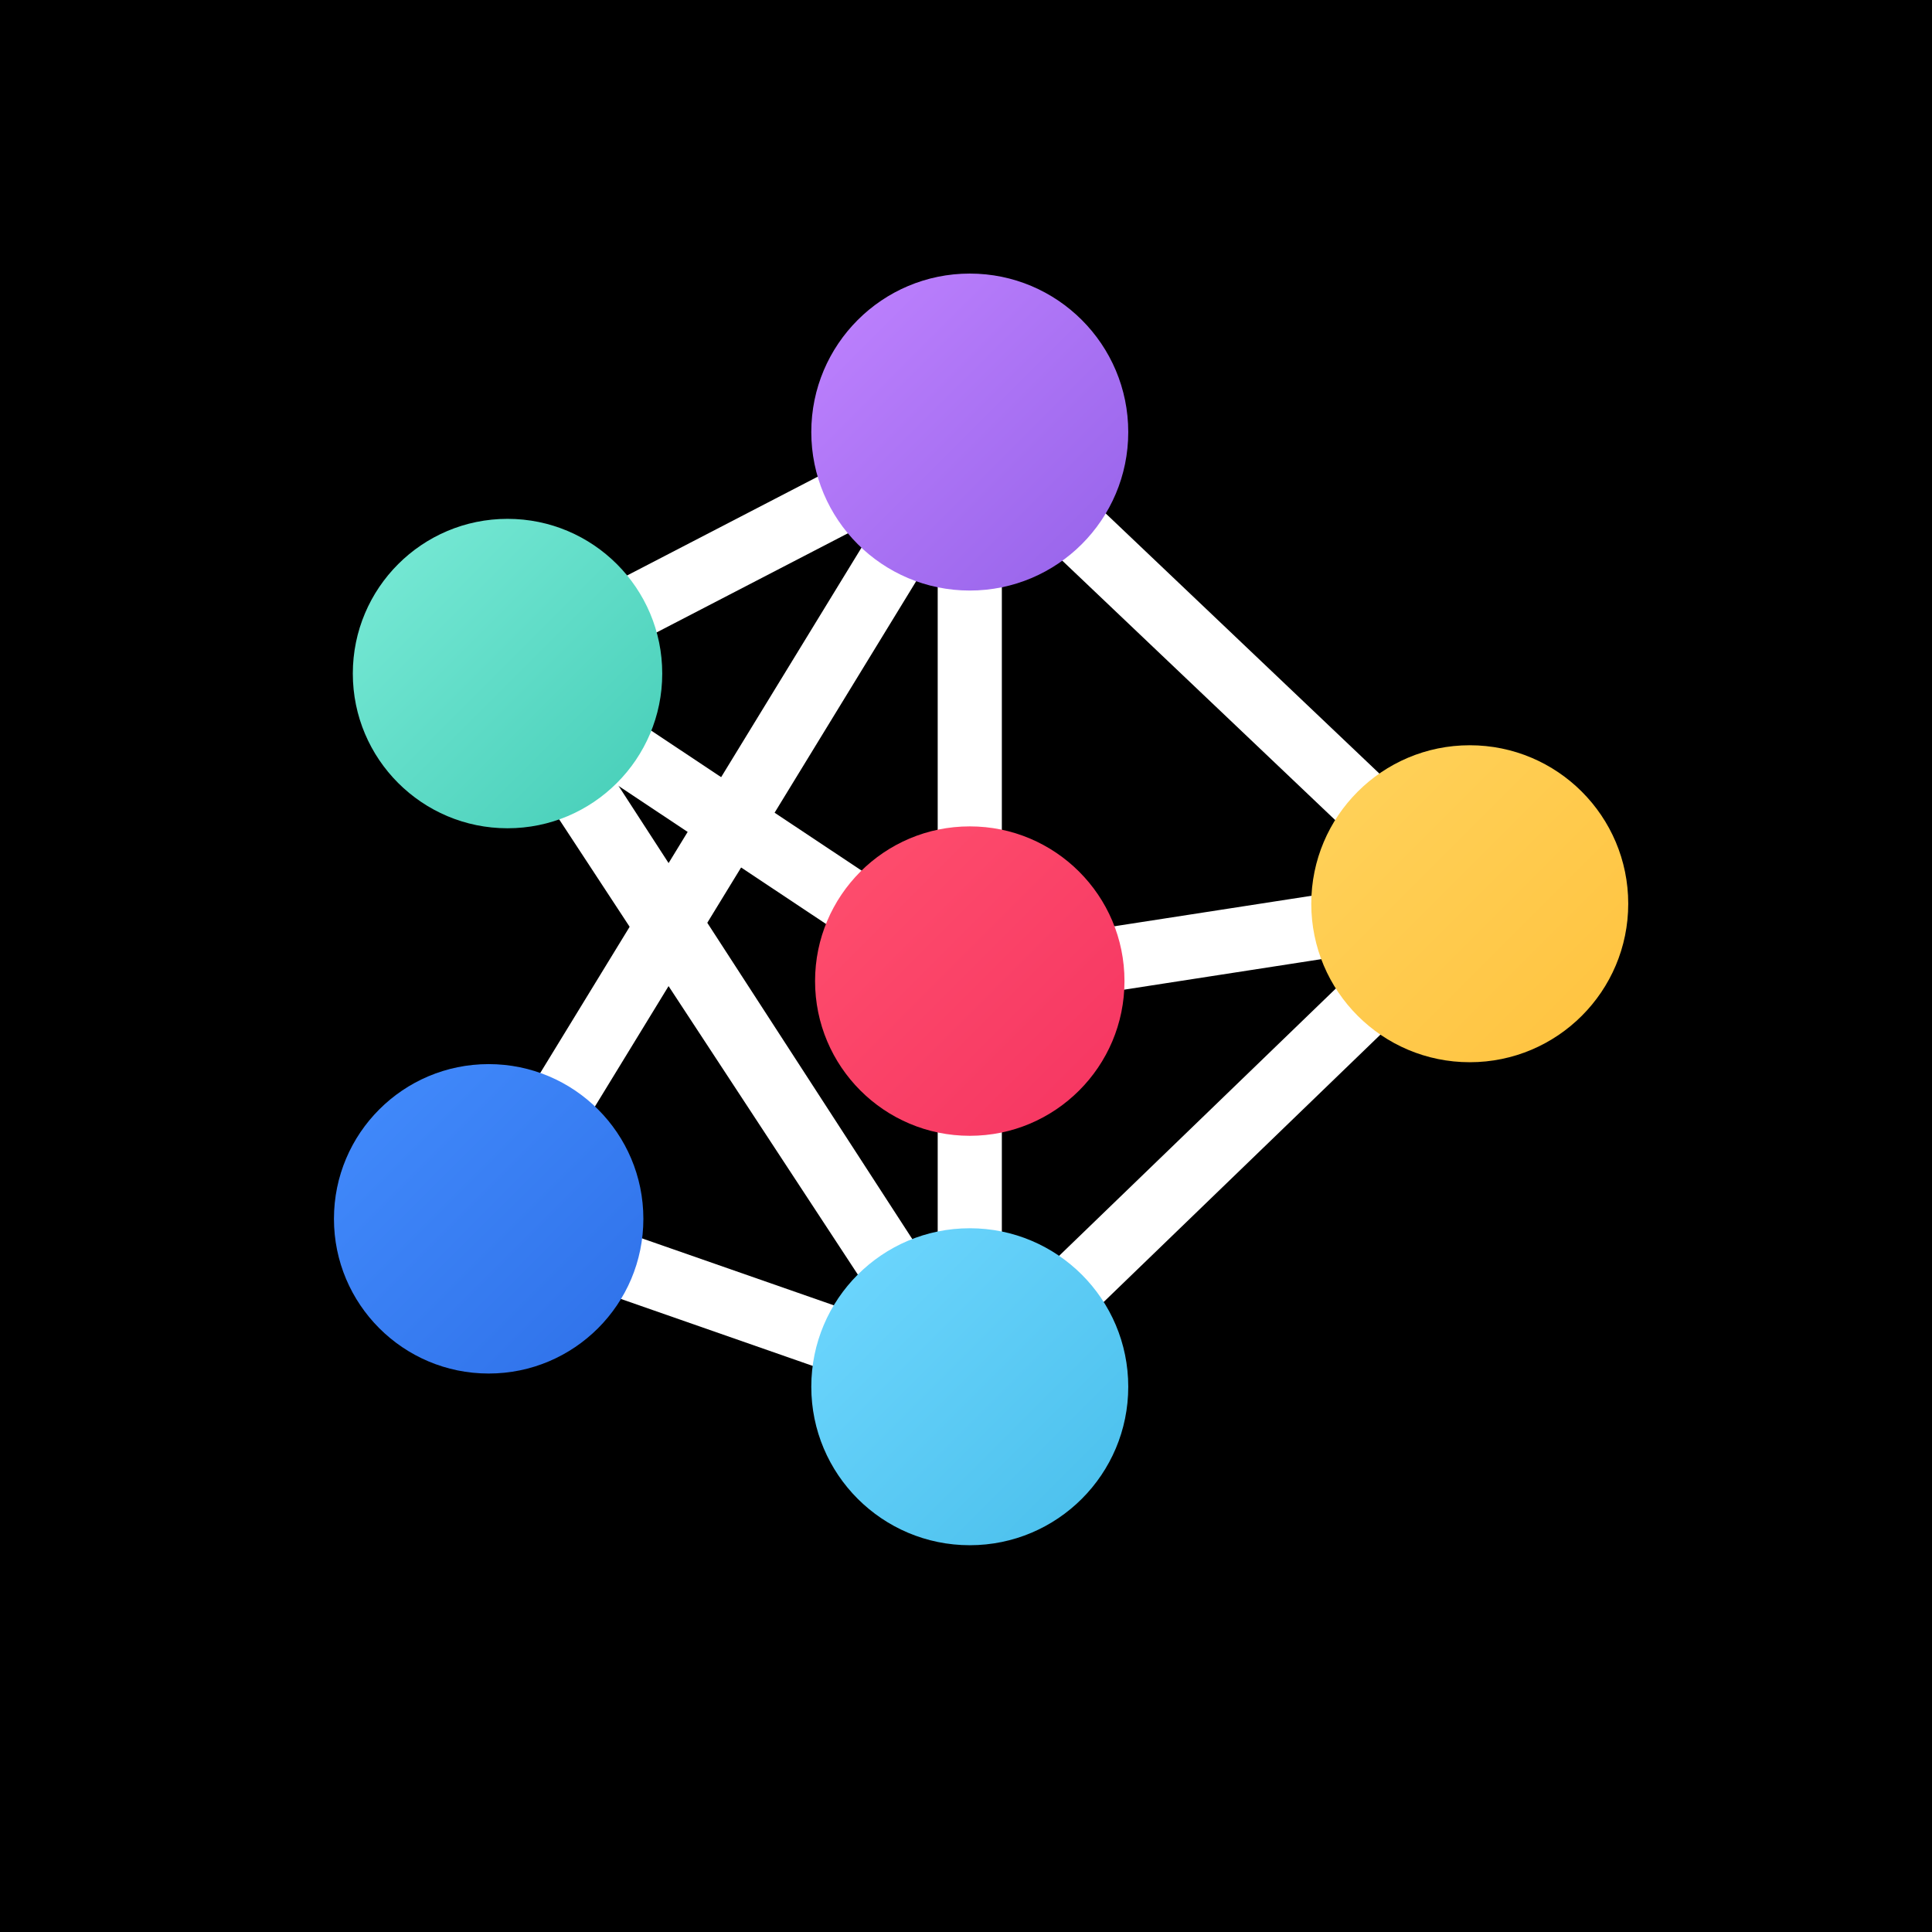
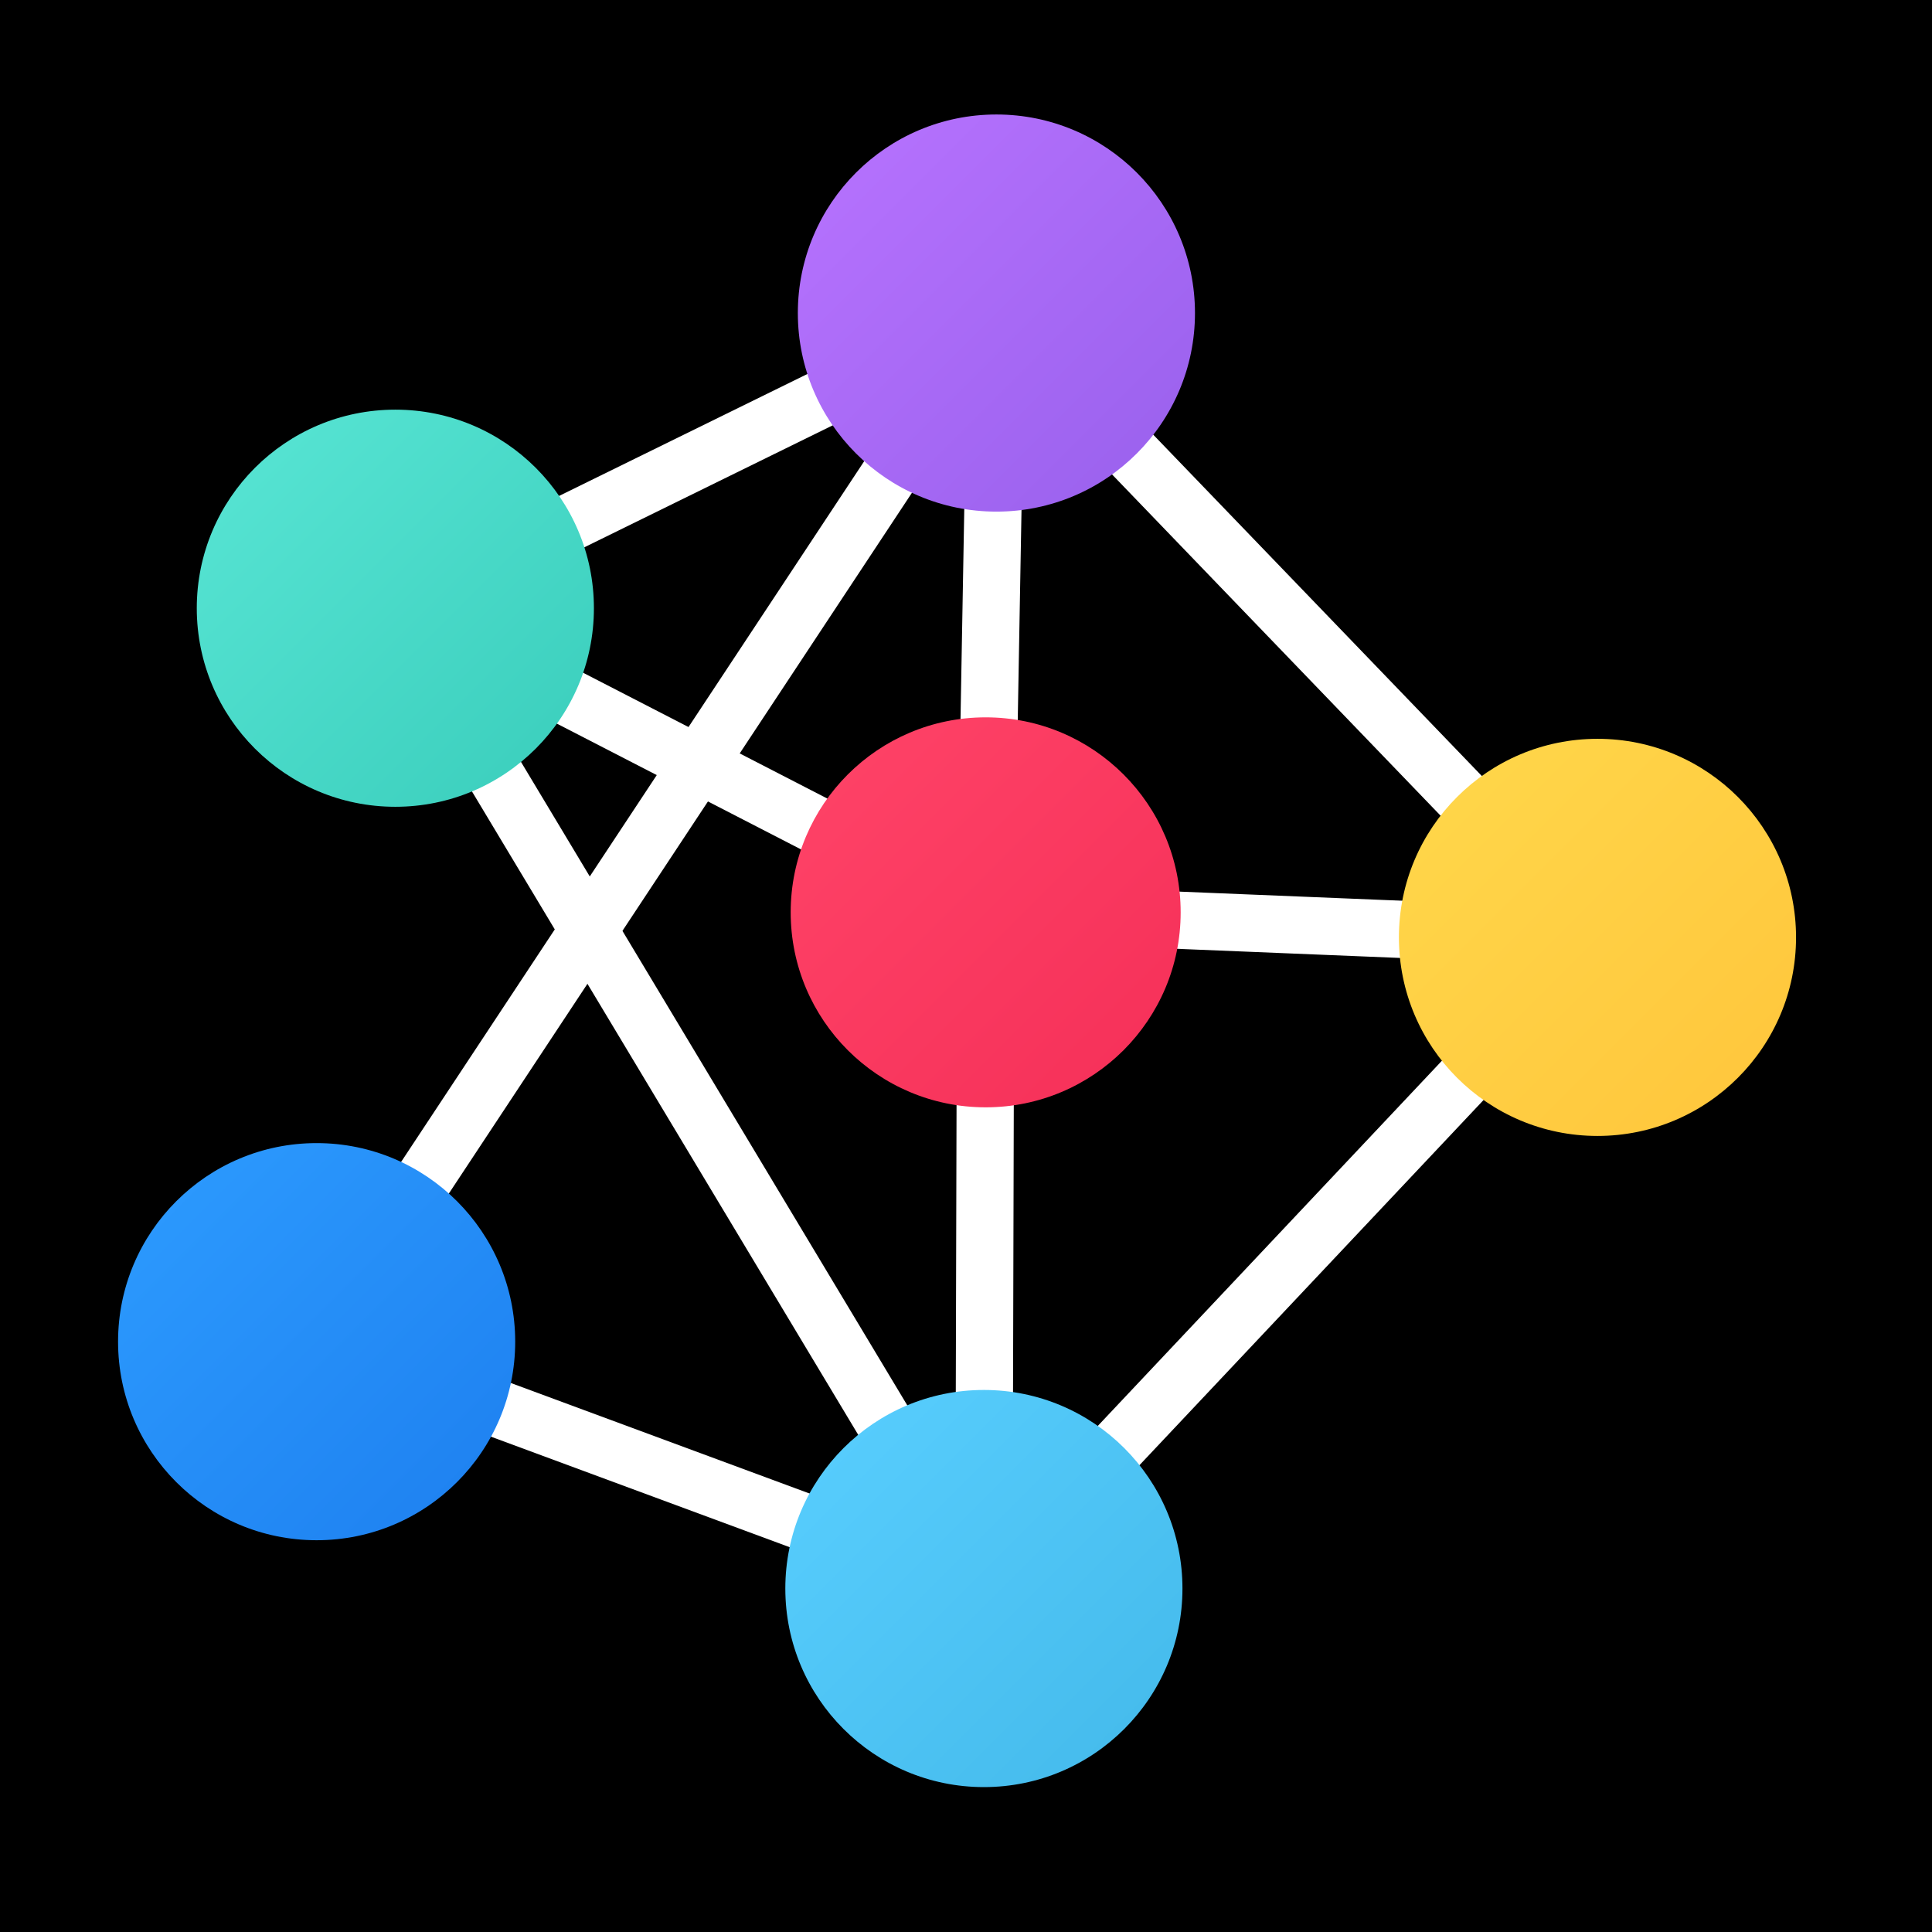
- <svg xmlns="http://www.w3.org/2000/svg" viewBox="0 0 1024 1024">
-   <rect width="1024" height="1024" fill="#000" />
-   <g stroke="#fff" stroke-width="34" stroke-linecap="round" stroke-linejoin="round" fill="none">
-     <path d="M269 357 L516 229 L779 479 L514 735 L266 357" />
-     <path d="M269 357 L514 520 L514 229" />
-     <path d="M514 520 L779 479" />
-     <path d="M514 520 L514 735" />
-     <path d="M269 357 L514 735" />
-     <path d="M259 646 L514 229" />
-     <path d="M259 646 L514 735" />
-   </g>
+ <svg xmlns="http://www.w3.org/2000/svg" viewBox="0 0 1080 1080" role="img" aria-label="알고리줌 로고">
  <defs>
-     <linearGradient id="g1" x1="0" y1="0" x2="1" y2="1">
-       <stop stop-color="#7BEBD7" />
-       <stop offset="1" stop-color="#44CDB7" />
+     <linearGradient id="mint" x1="0" y1="0" x2="1" y2="1">
+       <stop offset="0" stop-color="#59E6D5" />
+       <stop offset="1" stop-color="#39CDBB" />
    </linearGradient>
-     <linearGradient id="g2" x1="0" y1="0" x2="1" y2="1">
-       <stop stop-color="#C083FF" />
-       <stop offset="1" stop-color="#9562E9" />
+     <linearGradient id="purple" x1="0" y1="0" x2="1" y2="1">
+       <stop offset="0" stop-color="#B873FF" />
+       <stop offset="1" stop-color="#9860EC" />
    </linearGradient>
-     <linearGradient id="g3" x1="0" y1="0" x2="1" y2="1">
-       <stop stop-color="#FF506E" />
-       <stop offset="1" stop-color="#F53461" />
+     <linearGradient id="red" x1="0" y1="0" x2="1" y2="1">
+       <stop offset="0" stop-color="#FF4468" />
+       <stop offset="1" stop-color="#F52F58" />
    </linearGradient>
-     <linearGradient id="g4" x1="0" y1="0" x2="1" y2="1">
-       <stop stop-color="#FFD35C" />
-       <stop offset="1" stop-color="#FFC23E" />
+     <linearGradient id="yellow" x1="0" y1="0" x2="1" y2="1">
+       <stop offset="0" stop-color="#FFD84B" />
+       <stop offset="1" stop-color="#FFC53B" />
    </linearGradient>
-     <linearGradient id="g5" x1="0" y1="0" x2="1" y2="1">
-       <stop stop-color="#438CFD" />
-       <stop offset="1" stop-color="#2E70E8" />
+     <linearGradient id="blue" x1="0" y1="0" x2="1" y2="1">
+       <stop offset="0" stop-color="#2D9CFF" />
+       <stop offset="1" stop-color="#1D7FEF" />
    </linearGradient>
-     <linearGradient id="g6" x1="0" y1="0" x2="1" y2="1">
-       <stop stop-color="#70D8FF" />
-       <stop offset="1" stop-color="#48BEEB" />
+     <linearGradient id="sky" x1="0" y1="0" x2="1" y2="1">
+       <stop offset="0" stop-color="#59CFFF" />
+       <stop offset="1" stop-color="#43B9EA" />
    </linearGradient>
  </defs>
-   <circle cx="269" cy="357" r="82" fill="url(#g1)" />
-   <circle cx="514" cy="229" r="84" fill="url(#g2)" />
-   <circle cx="514" cy="520" r="82" fill="url(#g3)" />
-   <circle cx="779" cy="479" r="84" fill="url(#g4)" />
-   <circle cx="259" cy="646" r="82" fill="url(#g5)" />
-   <circle cx="514" cy="735" r="84" fill="url(#g6)" />
+   <rect width="1080" height="1080" fill="#000" />
+   <g fill="none" stroke="#fff" stroke-width="32" stroke-linecap="round" stroke-linejoin="round">
+     <path d="M221 340 L557 175" />
+     <path d="M221 340 L551 510" />
+     <path d="M221 340 L550 888" />
+     <path d="M177 750 L557 175" />
+     <path d="M177 750 L550 888" />
+     <path d="M557 175 L551 510" />
+     <path d="M557 175 L893 524" />
+     <path d="M551 510 L893 524" />
+     <path d="M551 510 L550 888" />
+     <path d="M550 888 L893 524" />
+   </g>
+   <circle cx="221" cy="340" r="111" fill="url(#mint)" />
+   <circle cx="557" cy="175" r="111" fill="url(#purple)" />
+   <circle cx="551" cy="510" r="109" fill="url(#red)" />
+   <circle cx="893" cy="524" r="111" fill="url(#yellow)" />
+   <circle cx="177" cy="750" r="111" fill="url(#blue)" />
+   <circle cx="550" cy="888" r="111" fill="url(#sky)" />
</svg>
